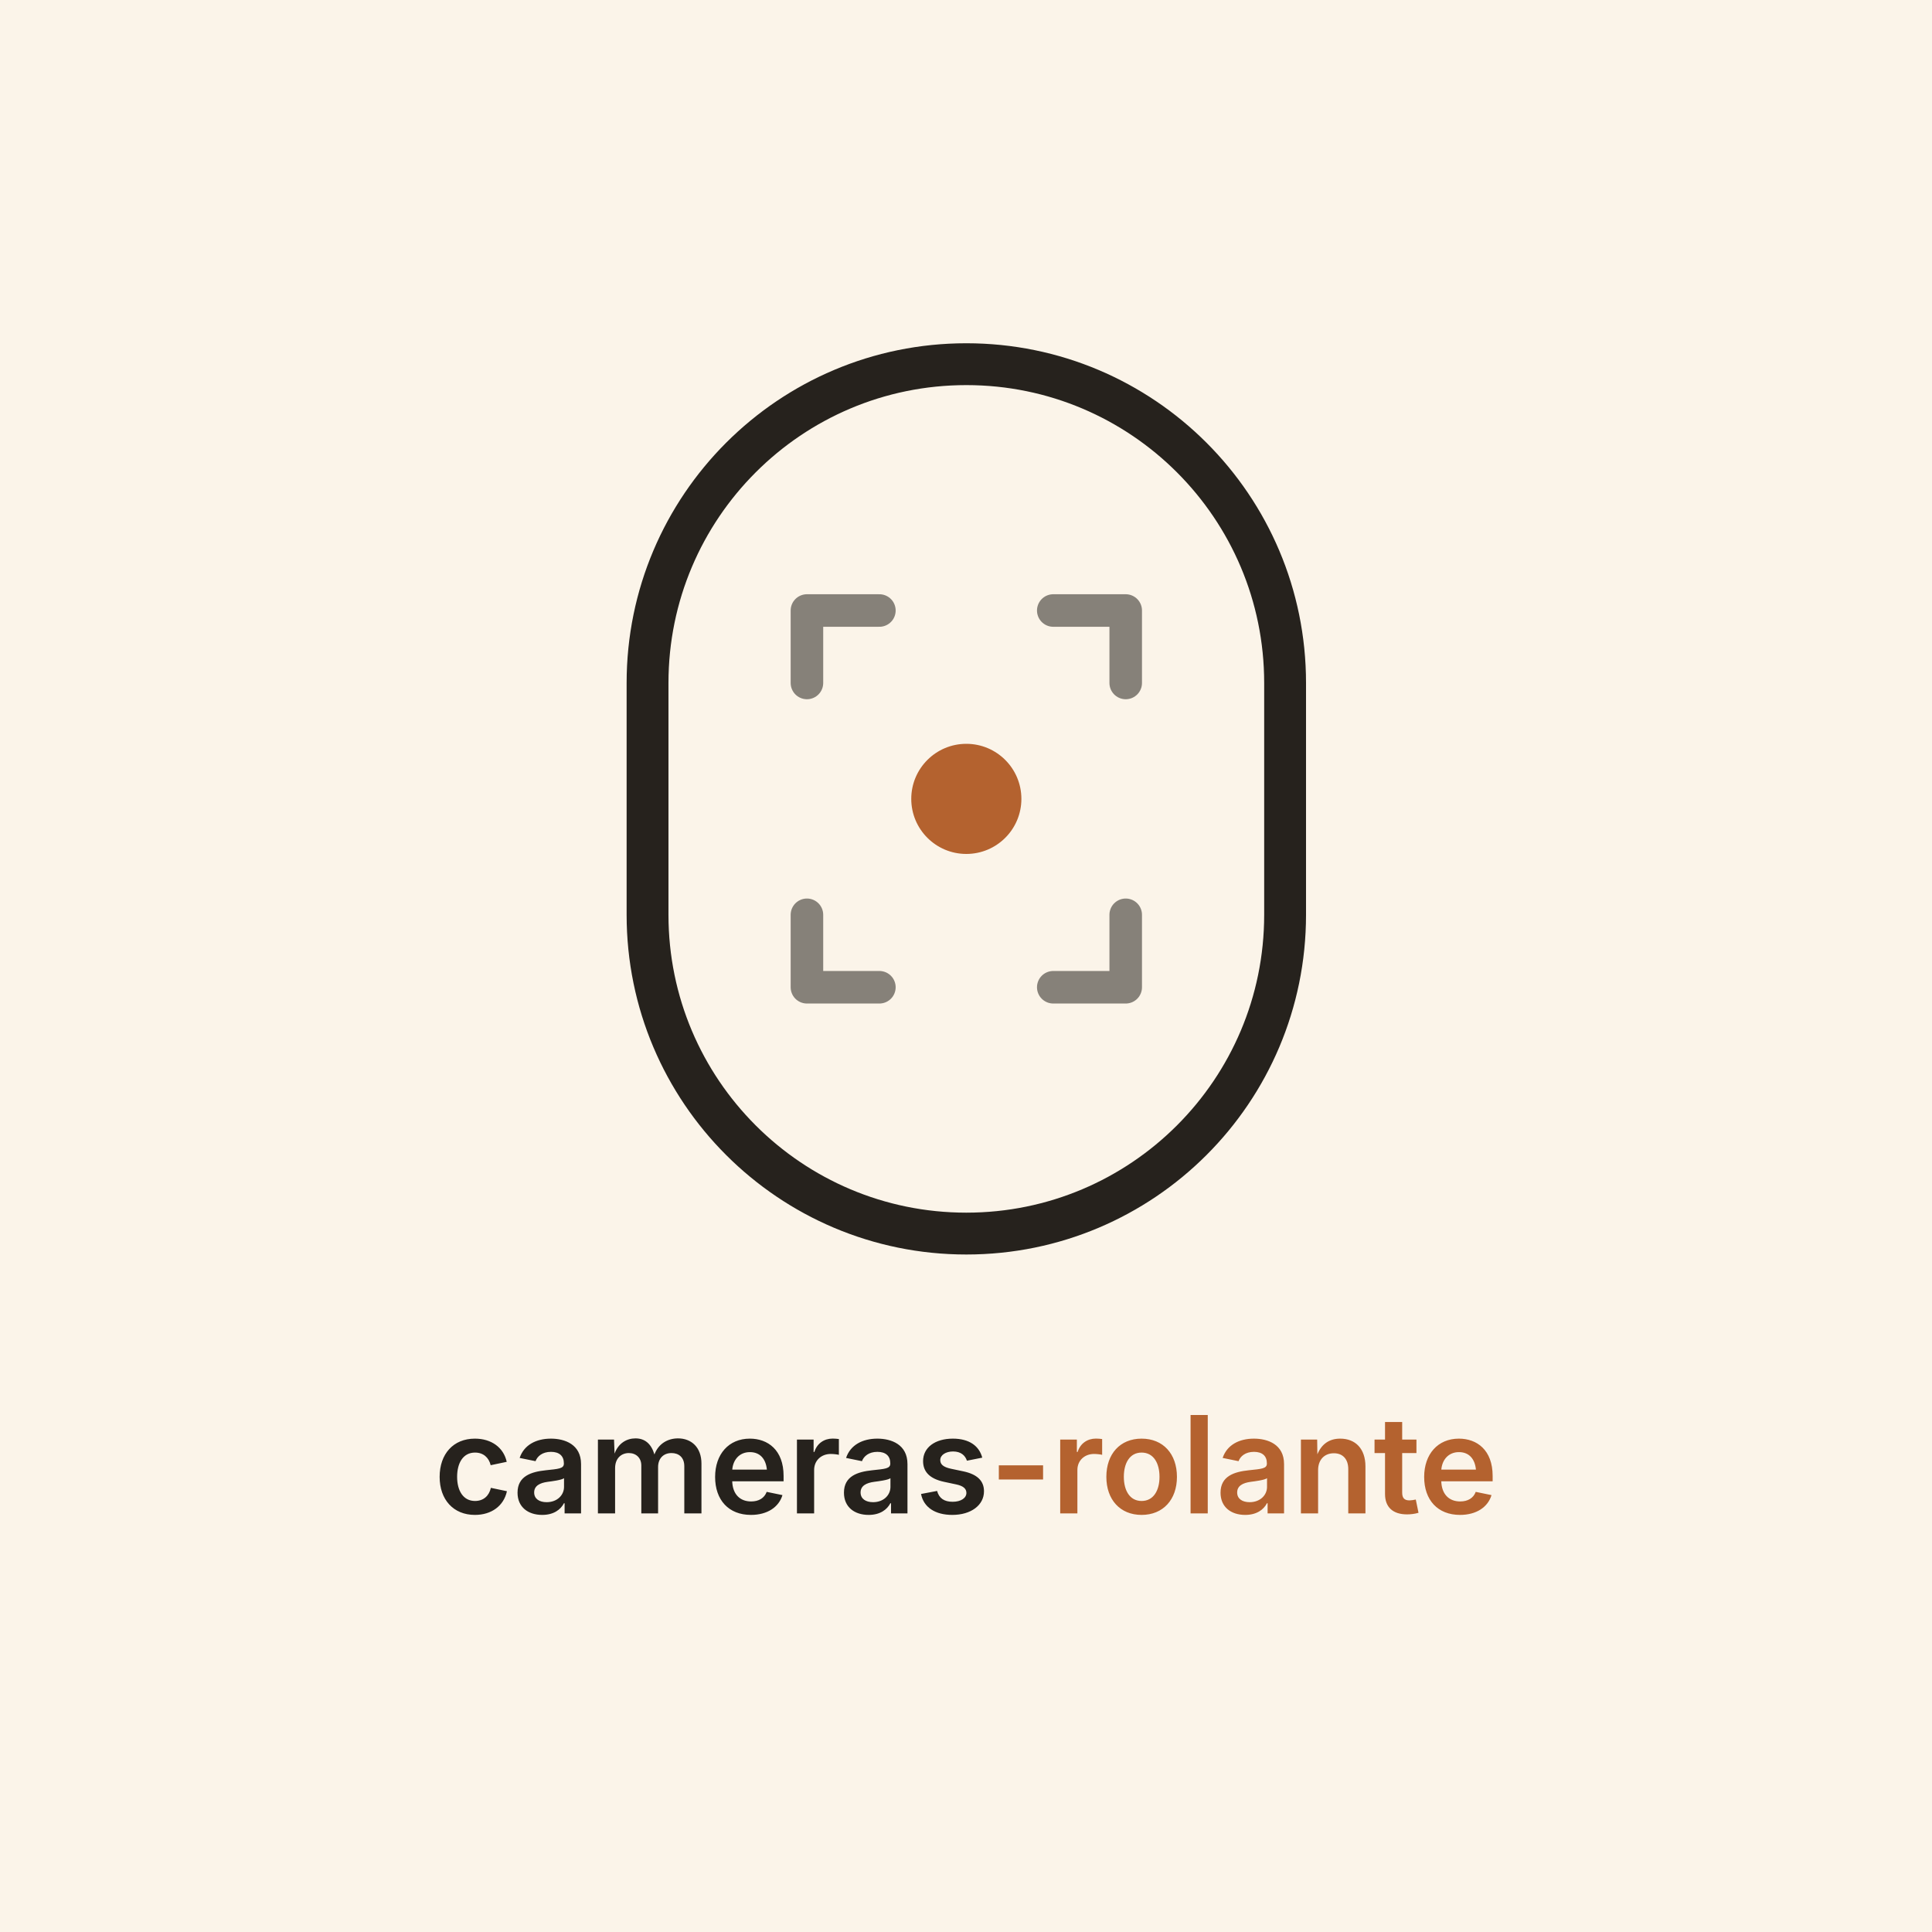
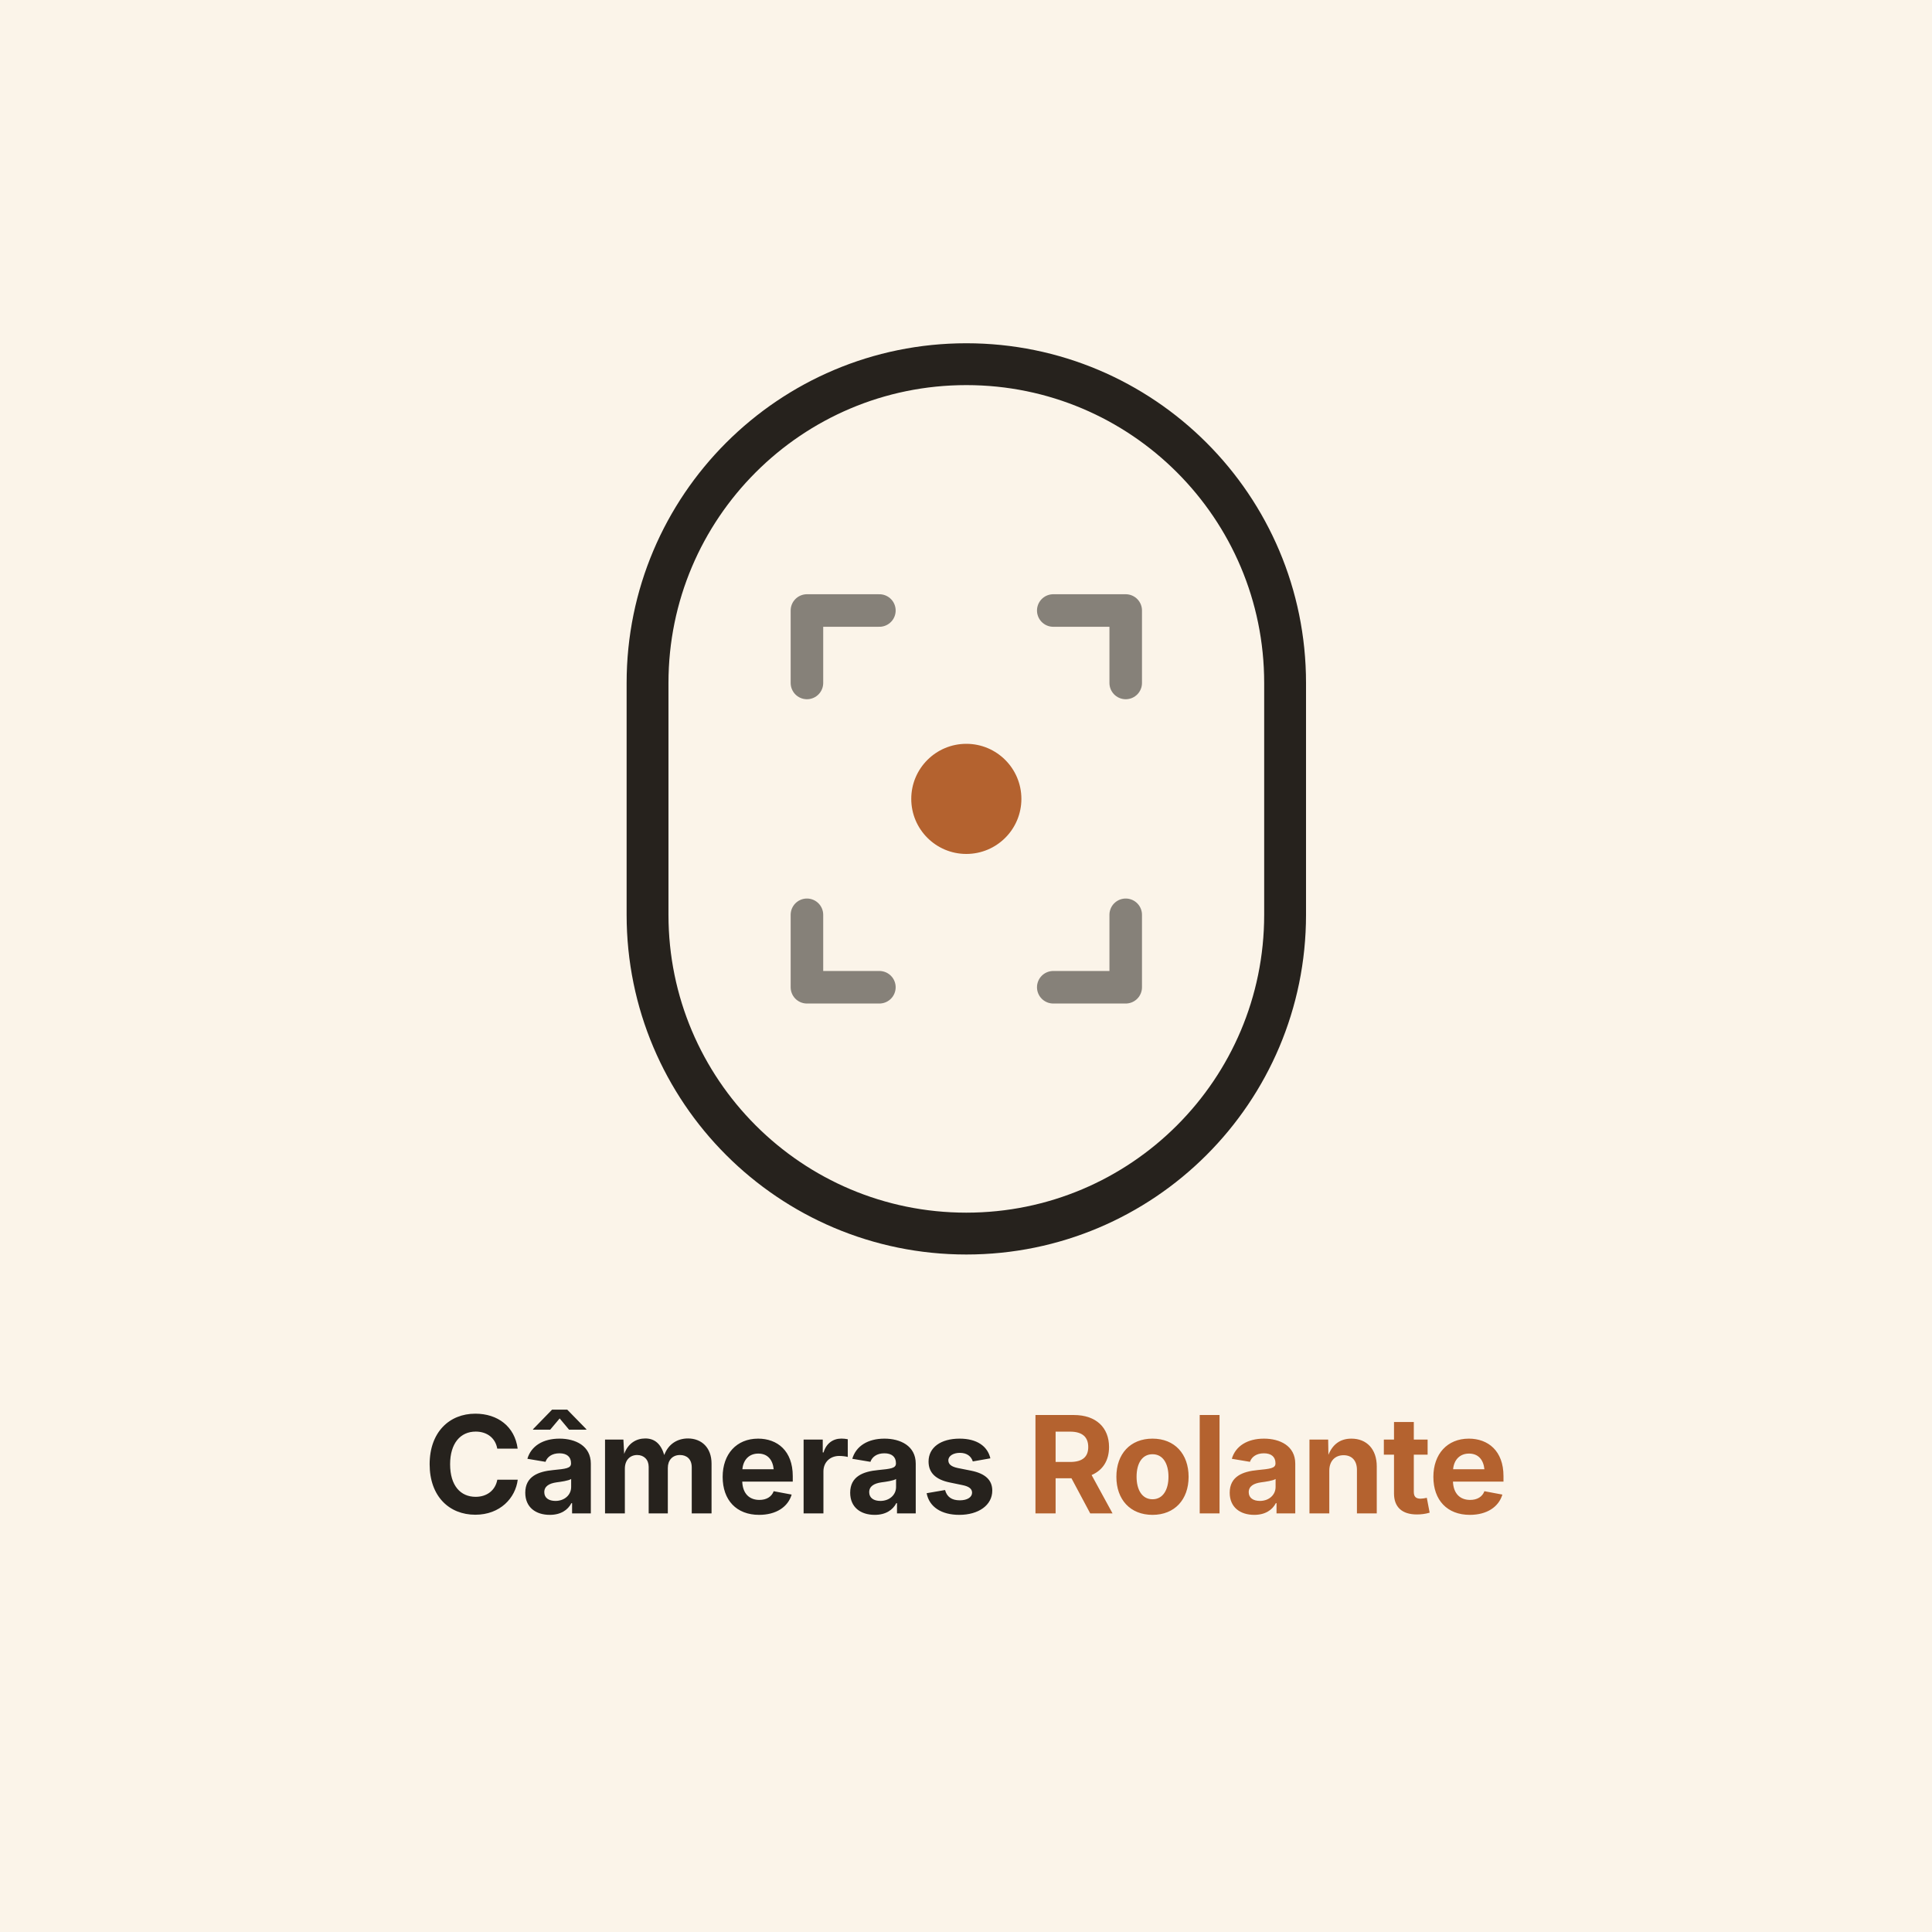
- <svg xmlns="http://www.w3.org/2000/svg" width="1200" height="1200" viewBox="0 0 1200 1200" fill="none" role="img" aria-label="cameras-rolante">
+ <svg xmlns="http://www.w3.org/2000/svg" width="1200" height="1200" viewBox="0 0 1200 1200" fill="none" role="img" aria-label="Câmeras Rolante">
  <rect width="1200" height="1200" fill="#fbf4e9" />
  <g transform="translate(366.2 190.2) scale(18)">
    <rect x="2" y="2" width="22" height="30" rx="11" fill="#fbf4e9" stroke="#26221d" stroke-width="1.444" />
    <path d="M7.5 13 V10.5 H10 M16 10.5 H18.5 V13 M7.5 21 V23.5 H10 M16 23.5 H18.5 V21" stroke="#26221d" stroke-width="1.123" stroke-linecap="round" stroke-linejoin="round" opacity="0.55" />
    <circle cx="13" cy="17" r="1.9" fill="#b4622f" />
  </g>
-   <text x="600" y="940" text-anchor="middle" font-family="Inter, 'Helvetica Neue', Arial, sans-serif" font-weight="600" font-size="84" letter-spacing="-0.84" fill="#26221d">cameras<tspan fill="#b4622f">-rolante</tspan>
+   <text x="600" y="940" text-anchor="middle" font-family="Inter, 'Helvetica Neue', Arial, sans-serif" font-weight="700" font-size="84" letter-spacing="-1.68" fill="#26221d">Câmeras <tspan fill="#b4622f">Rolante</tspan>
  </text>
</svg>
